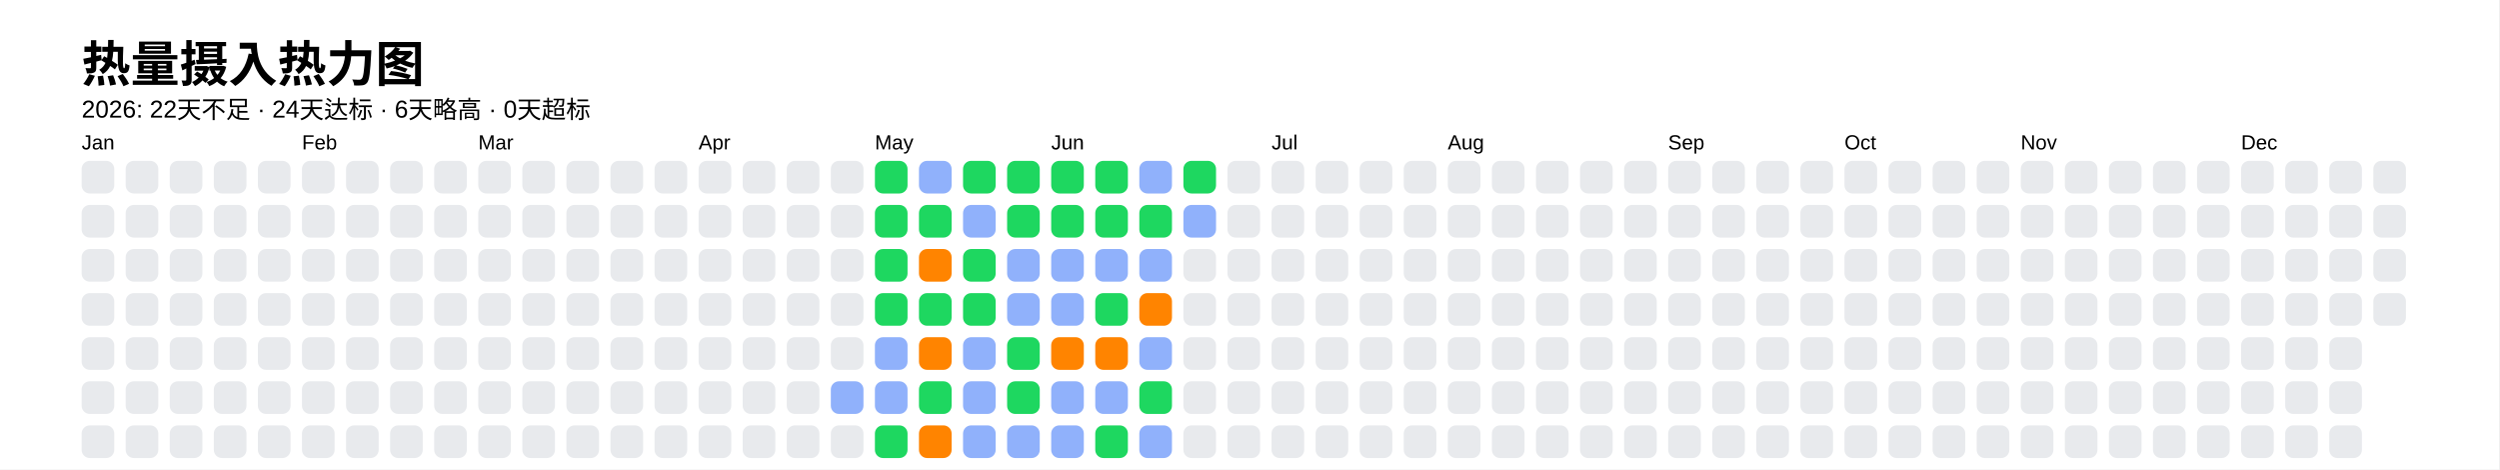
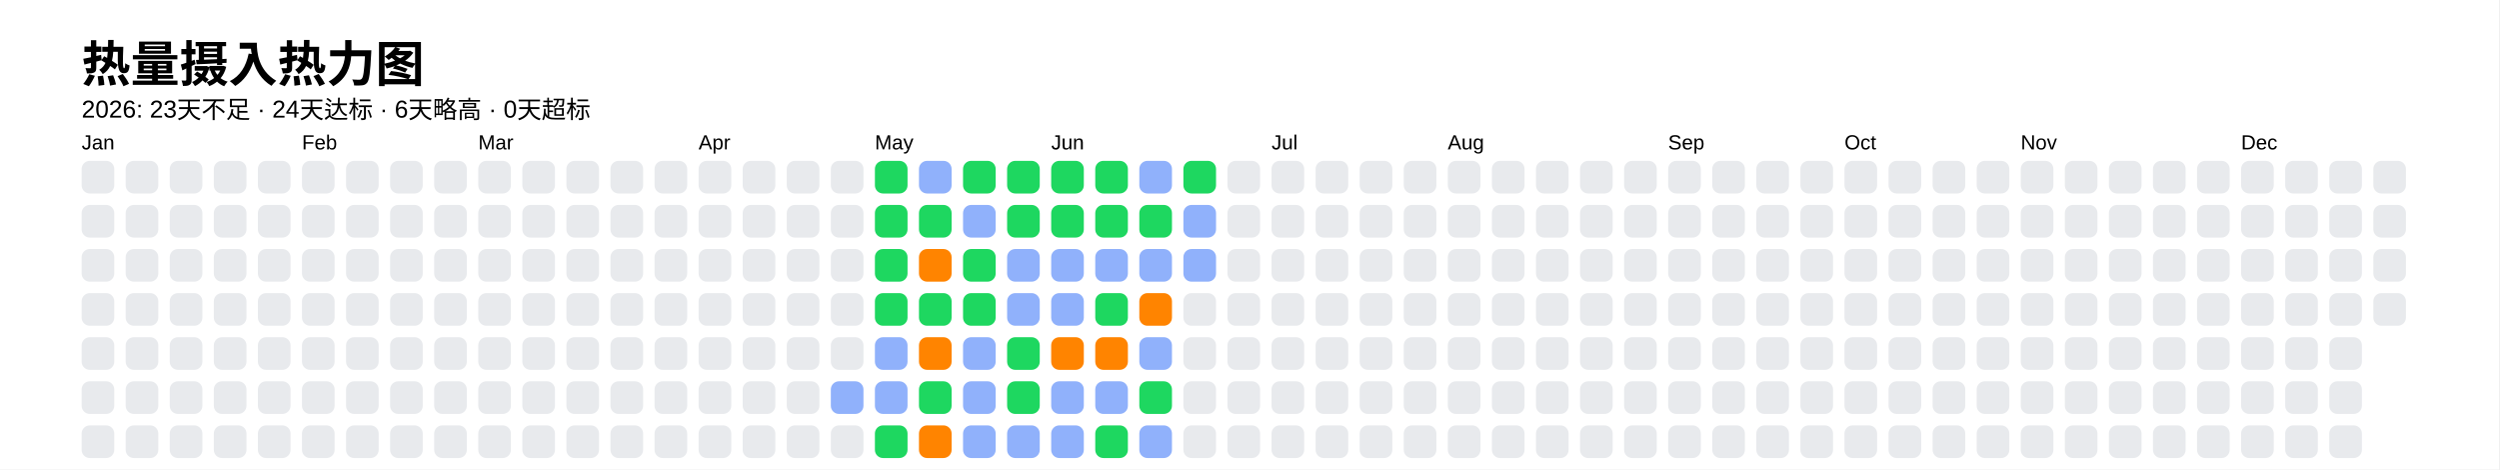
<svg xmlns="http://www.w3.org/2000/svg" style="background-color:white;" baseProfile="full" height="57.5mm" version="1.1" viewBox="0,0,306.2,57.5" width="306.2mm">
  <defs />
  <rect fill="#FFFFFF" height="57.5" width="306.2" x="0" y="0" />
  <text fill="#000000" style="font-size:6px; font-family:Arial; font-weight:bold;" x="10" y="10">热量摄入热力图</text>
-   <text fill="#000000" style="font-size:3px; font-family:Arial;" x="10" y="14.4">2026: 22天不足 · 24天达标 · 6天略高 · 0天超标</text>
+   <text fill="#000000" style="font-size:3px; font-family:Arial;" x="10" y="14.4">2026: 23天不足 · 24天达标 · 6天略高 · 0天超标</text>
  <text fill="#000000" style="font-size:2.5px; font-family:Arial" x="10" y="18.3">Jan</text>
  <rect fill="#E8EAED" height="4" rx="1" ry="1" width="4" x="10" y="19.7" />
  <rect fill="#E8EAED" height="4" rx="1" ry="1" width="4" x="10" y="25.1" />
  <rect fill="#E8EAED" height="4" rx="1" ry="1" width="4" x="10" y="30.5" />
  <rect fill="#E8EAED" height="4" rx="1" ry="1" width="4" x="10" y="35.9" />
  <rect fill="#E8EAED" height="4" rx="1" ry="1" width="4" x="10" y="41.3" />
  <rect fill="#E8EAED" height="4" rx="1" ry="1" width="4" x="10" y="46.7" />
  <rect fill="#E8EAED" height="4" rx="1" ry="1" width="4" x="10" y="52.1" />
  <rect fill="#E8EAED" height="4" rx="1" ry="1" width="4" x="15.4" y="19.7" />
  <rect fill="#E8EAED" height="4" rx="1" ry="1" width="4" x="15.4" y="25.1" />
  <rect fill="#E8EAED" height="4" rx="1" ry="1" width="4" x="15.4" y="30.5" />
  <rect fill="#E8EAED" height="4" rx="1" ry="1" width="4" x="15.4" y="35.9" />
  <rect fill="#E8EAED" height="4" rx="1" ry="1" width="4" x="15.4" y="41.3" />
  <rect fill="#E8EAED" height="4" rx="1" ry="1" width="4" x="15.4" y="46.7" />
  <rect fill="#E8EAED" height="4" rx="1" ry="1" width="4" x="15.4" y="52.1" />
  <rect fill="#E8EAED" height="4" rx="1" ry="1" width="4" x="20.8" y="19.7" />
  <rect fill="#E8EAED" height="4" rx="1" ry="1" width="4" x="20.8" y="25.1" />
  <rect fill="#E8EAED" height="4" rx="1" ry="1" width="4" x="20.8" y="30.5" />
  <rect fill="#E8EAED" height="4" rx="1" ry="1" width="4" x="20.8" y="35.9" />
  <rect fill="#E8EAED" height="4" rx="1" ry="1" width="4" x="20.8" y="41.3" />
  <rect fill="#E8EAED" height="4" rx="1" ry="1" width="4" x="20.8" y="46.7" />
  <rect fill="#E8EAED" height="4" rx="1" ry="1" width="4" x="20.8" y="52.1" />
  <rect fill="#E8EAED" height="4" rx="1" ry="1" width="4" x="26.2" y="19.7" />
  <rect fill="#E8EAED" height="4" rx="1" ry="1" width="4" x="26.2" y="25.1" />
  <rect fill="#E8EAED" height="4" rx="1" ry="1" width="4" x="26.2" y="30.5" />
  <rect fill="#E8EAED" height="4" rx="1" ry="1" width="4" x="26.2" y="35.9" />
  <rect fill="#E8EAED" height="4" rx="1" ry="1" width="4" x="26.2" y="41.3" />
  <rect fill="#E8EAED" height="4" rx="1" ry="1" width="4" x="26.2" y="46.7" />
  <rect fill="#E8EAED" height="4" rx="1" ry="1" width="4" x="26.2" y="52.1" />
  <rect fill="#E8EAED" height="4" rx="1" ry="1" width="4" x="31.6" y="19.7" />
  <rect fill="#E8EAED" height="4" rx="1" ry="1" width="4" x="31.6" y="25.1" />
  <rect fill="#E8EAED" height="4" rx="1" ry="1" width="4" x="31.6" y="30.5" />
  <rect fill="#E8EAED" height="4" rx="1" ry="1" width="4" x="31.6" y="35.9" />
  <rect fill="#E8EAED" height="4" rx="1" ry="1" width="4" x="31.6" y="41.3" />
  <rect fill="#E8EAED" height="4" rx="1" ry="1" width="4" x="31.6" y="46.7" />
  <rect fill="#E8EAED" height="4" rx="1" ry="1" width="4" x="31.6" y="52.1" />
  <text fill="#000000" style="font-size:2.5px; font-family:Arial" x="37.0" y="18.3">Feb</text>
  <rect fill="#E8EAED" height="4" rx="1" ry="1" width="4" x="37.0" y="19.7" />
  <rect fill="#E8EAED" height="4" rx="1" ry="1" width="4" x="37.0" y="25.1" />
  <rect fill="#E8EAED" height="4" rx="1" ry="1" width="4" x="37.0" y="30.5" />
  <rect fill="#E8EAED" height="4" rx="1" ry="1" width="4" x="37.0" y="35.9" />
  <rect fill="#E8EAED" height="4" rx="1" ry="1" width="4" x="37.0" y="41.3" />
  <rect fill="#E8EAED" height="4" rx="1" ry="1" width="4" x="37.0" y="46.7" />
  <rect fill="#E8EAED" height="4" rx="1" ry="1" width="4" x="37.0" y="52.1" />
  <rect fill="#E8EAED" height="4" rx="1" ry="1" width="4" x="42.4" y="19.7" />
  <rect fill="#E8EAED" height="4" rx="1" ry="1" width="4" x="42.4" y="25.1" />
  <rect fill="#E8EAED" height="4" rx="1" ry="1" width="4" x="42.4" y="30.5" />
  <rect fill="#E8EAED" height="4" rx="1" ry="1" width="4" x="42.4" y="35.9" />
  <rect fill="#E8EAED" height="4" rx="1" ry="1" width="4" x="42.4" y="41.3" />
  <rect fill="#E8EAED" height="4" rx="1" ry="1" width="4" x="42.4" y="46.7" />
  <rect fill="#E8EAED" height="4" rx="1" ry="1" width="4" x="42.4" y="52.1" />
  <rect fill="#E8EAED" height="4" rx="1" ry="1" width="4" x="47.8" y="19.7" />
  <rect fill="#E8EAED" height="4" rx="1" ry="1" width="4" x="47.8" y="25.1" />
  <rect fill="#E8EAED" height="4" rx="1" ry="1" width="4" x="47.8" y="30.5" />
  <rect fill="#E8EAED" height="4" rx="1" ry="1" width="4" x="47.8" y="35.9" />
  <rect fill="#E8EAED" height="4" rx="1" ry="1" width="4" x="47.8" y="41.3" />
  <rect fill="#E8EAED" height="4" rx="1" ry="1" width="4" x="47.8" y="46.7" />
  <rect fill="#E8EAED" height="4" rx="1" ry="1" width="4" x="47.8" y="52.1" />
  <rect fill="#E8EAED" height="4" rx="1" ry="1" width="4" x="53.2" y="19.7" />
  <rect fill="#E8EAED" height="4" rx="1" ry="1" width="4" x="53.2" y="25.1" />
  <rect fill="#E8EAED" height="4" rx="1" ry="1" width="4" x="53.2" y="30.5" />
  <rect fill="#E8EAED" height="4" rx="1" ry="1" width="4" x="53.2" y="35.9" />
  <rect fill="#E8EAED" height="4" rx="1" ry="1" width="4" x="53.2" y="41.3" />
  <rect fill="#E8EAED" height="4" rx="1" ry="1" width="4" x="53.2" y="46.7" />
  <rect fill="#E8EAED" height="4" rx="1" ry="1" width="4" x="53.2" y="52.1" />
  <text fill="#000000" style="font-size:2.5px; font-family:Arial" x="58.6" y="18.3">Mar</text>
  <rect fill="#E8EAED" height="4" rx="1" ry="1" width="4" x="58.6" y="19.7" />
  <rect fill="#E8EAED" height="4" rx="1" ry="1" width="4" x="58.6" y="25.1" />
  <rect fill="#E8EAED" height="4" rx="1" ry="1" width="4" x="58.6" y="30.5" />
  <rect fill="#E8EAED" height="4" rx="1" ry="1" width="4" x="58.6" y="35.9" />
  <rect fill="#E8EAED" height="4" rx="1" ry="1" width="4" x="58.6" y="41.3" />
  <rect fill="#E8EAED" height="4" rx="1" ry="1" width="4" x="58.6" y="46.7" />
  <rect fill="#E8EAED" height="4" rx="1" ry="1" width="4" x="58.6" y="52.1" />
  <rect fill="#E8EAED" height="4" rx="1" ry="1" width="4" x="64" y="19.7" />
  <rect fill="#E8EAED" height="4" rx="1" ry="1" width="4" x="64" y="25.1" />
  <rect fill="#E8EAED" height="4" rx="1" ry="1" width="4" x="64" y="30.5" />
  <rect fill="#E8EAED" height="4" rx="1" ry="1" width="4" x="64" y="35.9" />
  <rect fill="#E8EAED" height="4" rx="1" ry="1" width="4" x="64" y="41.3" />
  <rect fill="#E8EAED" height="4" rx="1" ry="1" width="4" x="64" y="46.7" />
  <rect fill="#E8EAED" height="4" rx="1" ry="1" width="4" x="64" y="52.1" />
  <rect fill="#E8EAED" height="4" rx="1" ry="1" width="4" x="69.4" y="19.7" />
  <rect fill="#E8EAED" height="4" rx="1" ry="1" width="4" x="69.4" y="25.1" />
  <rect fill="#E8EAED" height="4" rx="1" ry="1" width="4" x="69.4" y="30.5" />
  <rect fill="#E8EAED" height="4" rx="1" ry="1" width="4" x="69.4" y="35.9" />
  <rect fill="#E8EAED" height="4" rx="1" ry="1" width="4" x="69.4" y="41.3" />
  <rect fill="#E8EAED" height="4" rx="1" ry="1" width="4" x="69.4" y="46.7" />
  <rect fill="#E8EAED" height="4" rx="1" ry="1" width="4" x="69.4" y="52.1" />
  <rect fill="#E8EAED" height="4" rx="1" ry="1" width="4" x="74.8" y="19.7" />
  <rect fill="#E8EAED" height="4" rx="1" ry="1" width="4" x="74.8" y="25.1" />
  <rect fill="#E8EAED" height="4" rx="1" ry="1" width="4" x="74.8" y="30.5" />
  <rect fill="#E8EAED" height="4" rx="1" ry="1" width="4" x="74.8" y="35.9" />
  <rect fill="#E8EAED" height="4" rx="1" ry="1" width="4" x="74.8" y="41.3" />
  <rect fill="#E8EAED" height="4" rx="1" ry="1" width="4" x="74.8" y="46.7" />
  <rect fill="#E8EAED" height="4" rx="1" ry="1" width="4" x="74.8" y="52.1" />
  <rect fill="#E8EAED" height="4" rx="1" ry="1" width="4" x="80.2" y="19.7" />
  <rect fill="#E8EAED" height="4" rx="1" ry="1" width="4" x="80.2" y="25.1" />
  <rect fill="#E8EAED" height="4" rx="1" ry="1" width="4" x="80.2" y="30.5" />
  <rect fill="#E8EAED" height="4" rx="1" ry="1" width="4" x="80.2" y="35.9" />
  <rect fill="#E8EAED" height="4" rx="1" ry="1" width="4" x="80.2" y="41.3" />
  <rect fill="#E8EAED" height="4" rx="1" ry="1" width="4" x="80.2" y="46.7" />
  <rect fill="#E8EAED" height="4" rx="1" ry="1" width="4" x="80.2" y="52.1" />
  <text fill="#000000" style="font-size:2.5px; font-family:Arial" x="85.6" y="18.3">Apr</text>
  <rect fill="#E8EAED" height="4" rx="1" ry="1" width="4" x="85.6" y="19.7" />
  <rect fill="#E8EAED" height="4" rx="1" ry="1" width="4" x="85.6" y="25.1" />
  <rect fill="#E8EAED" height="4" rx="1" ry="1" width="4" x="85.6" y="30.5" />
  <rect fill="#E8EAED" height="4" rx="1" ry="1" width="4" x="85.6" y="35.9" />
  <rect fill="#E8EAED" height="4" rx="1" ry="1" width="4" x="85.6" y="41.3" />
  <rect fill="#E8EAED" height="4" rx="1" ry="1" width="4" x="85.6" y="46.7" />
  <rect fill="#E8EAED" height="4" rx="1" ry="1" width="4" x="85.6" y="52.1" />
  <rect fill="#E8EAED" height="4" rx="1" ry="1" width="4" x="91" y="19.7" />
  <rect fill="#E8EAED" height="4" rx="1" ry="1" width="4" x="91" y="25.1" />
  <rect fill="#E8EAED" height="4" rx="1" ry="1" width="4" x="91" y="30.5" />
  <rect fill="#E8EAED" height="4" rx="1" ry="1" width="4" x="91" y="35.9" />
  <rect fill="#E8EAED" height="4" rx="1" ry="1" width="4" x="91" y="41.3" />
  <rect fill="#E8EAED" height="4" rx="1" ry="1" width="4" x="91" y="46.7" />
  <rect fill="#E8EAED" height="4" rx="1" ry="1" width="4" x="91" y="52.1" />
  <rect fill="#E8EAED" height="4" rx="1" ry="1" width="4" x="96.4" y="19.7" />
  <rect fill="#E8EAED" height="4" rx="1" ry="1" width="4" x="96.4" y="25.1" />
  <rect fill="#E8EAED" height="4" rx="1" ry="1" width="4" x="96.4" y="30.5" />
  <rect fill="#E8EAED" height="4" rx="1" ry="1" width="4" x="96.4" y="35.9" />
  <rect fill="#E8EAED" height="4" rx="1" ry="1" width="4" x="96.4" y="41.3" />
  <rect fill="#E8EAED" height="4" rx="1" ry="1" width="4" x="96.4" y="46.7" />
  <rect fill="#E8EAED" height="4" rx="1" ry="1" width="4" x="96.4" y="52.1" />
  <rect fill="#E8EAED" height="4" rx="1" ry="1" width="4" x="101.8" y="19.7" />
  <rect fill="#E8EAED" height="4" rx="1" ry="1" width="4" x="101.8" y="25.1" />
  <rect fill="#E8EAED" height="4" rx="1" ry="1" width="4" x="101.8" y="30.5" />
  <rect fill="#E8EAED" height="4" rx="1" ry="1" width="4" x="101.8" y="35.9" />
  <rect fill="#E8EAED" height="4" rx="1" ry="1" width="4" x="101.8" y="41.3" />
  <rect fill="#90b1fb" height="4" rx="1" ry="1" width="4" x="101.8" y="46.7" />
  <rect fill="#E8EAED" height="4" rx="1" ry="1" width="4" x="101.8" y="52.1" />
  <text fill="#000000" style="font-size:2.5px; font-family:Arial" x="107.2" y="18.3">May</text>
  <rect fill="#1ed760" height="4" rx="1" ry="1" width="4" x="107.2" y="19.7" />
  <rect fill="#1ed760" height="4" rx="1" ry="1" width="4" x="107.2" y="25.1" />
  <rect fill="#1ed760" height="4" rx="1" ry="1" width="4" x="107.2" y="30.5" />
  <rect fill="#1ed760" height="4" rx="1" ry="1" width="4" x="107.2" y="35.9" />
  <rect fill="#90b1fb" height="4" rx="1" ry="1" width="4" x="107.2" y="41.3" />
  <rect fill="#90b1fb" height="4" rx="1" ry="1" width="4" x="107.2" y="46.7" />
  <rect fill="#1ed760" height="4" rx="1" ry="1" width="4" x="107.2" y="52.1" />
  <rect fill="#90b1fb" height="4" rx="1" ry="1" width="4" x="112.6" y="19.7" />
  <rect fill="#1ed760" height="4" rx="1" ry="1" width="4" x="112.6" y="25.1" />
  <rect fill="#ff8400" height="4" rx="1" ry="1" width="4" x="112.6" y="30.5" />
  <rect fill="#1ed760" height="4" rx="1" ry="1" width="4" x="112.6" y="35.9" />
  <rect fill="#ff8400" height="4" rx="1" ry="1" width="4" x="112.6" y="41.3" />
  <rect fill="#1ed760" height="4" rx="1" ry="1" width="4" x="112.6" y="46.7" />
  <rect fill="#ff8400" height="4" rx="1" ry="1" width="4" x="112.6" y="52.1" />
  <rect fill="#1ed760" height="4" rx="1" ry="1" width="4" x="118" y="19.7" />
  <rect fill="#90b1fb" height="4" rx="1" ry="1" width="4" x="118" y="25.1" />
  <rect fill="#1ed760" height="4" rx="1" ry="1" width="4" x="118" y="30.5" />
  <rect fill="#1ed760" height="4" rx="1" ry="1" width="4" x="118" y="35.9" />
  <rect fill="#90b1fb" height="4" rx="1" ry="1" width="4" x="118" y="41.3" />
  <rect fill="#90b1fb" height="4" rx="1" ry="1" width="4" x="118" y="46.7" />
  <rect fill="#90b1fb" height="4" rx="1" ry="1" width="4" x="118" y="52.1" />
  <rect fill="#1ed760" height="4" rx="1" ry="1" width="4" x="123.4" y="19.7" />
  <rect fill="#1ed760" height="4" rx="1" ry="1" width="4" x="123.4" y="25.1" />
  <rect fill="#90b1fb" height="4" rx="1" ry="1" width="4" x="123.4" y="30.5" />
  <rect fill="#90b1fb" height="4" rx="1" ry="1" width="4" x="123.4" y="35.9" />
  <rect fill="#1ed760" height="4" rx="1" ry="1" width="4" x="123.4" y="41.3" />
  <rect fill="#1ed760" height="4" rx="1" ry="1" width="4" x="123.4" y="46.7" />
  <rect fill="#90b1fb" height="4" rx="1" ry="1" width="4" x="123.4" y="52.1" />
  <text fill="#000000" style="font-size:2.5px; font-family:Arial" x="128.8" y="18.3">Jun</text>
  <rect fill="#1ed760" height="4" rx="1" ry="1" width="4" x="128.8" y="19.7" />
  <rect fill="#1ed760" height="4" rx="1" ry="1" width="4" x="128.8" y="25.1" />
  <rect fill="#90b1fb" height="4" rx="1" ry="1" width="4" x="128.8" y="30.5" />
  <rect fill="#90b1fb" height="4" rx="1" ry="1" width="4" x="128.8" y="35.9" />
  <rect fill="#ff8400" height="4" rx="1" ry="1" width="4" x="128.8" y="41.3" />
  <rect fill="#90b1fb" height="4" rx="1" ry="1" width="4" x="128.8" y="46.7" />
  <rect fill="#90b1fb" height="4" rx="1" ry="1" width="4" x="128.8" y="52.1" />
  <rect fill="#1ed760" height="4" rx="1" ry="1" width="4" x="134.2" y="19.7" />
  <rect fill="#1ed760" height="4" rx="1" ry="1" width="4" x="134.2" y="25.1" />
  <rect fill="#90b1fb" height="4" rx="1" ry="1" width="4" x="134.2" y="30.5" />
  <rect fill="#1ed760" height="4" rx="1" ry="1" width="4" x="134.2" y="35.9" />
  <rect fill="#ff8400" height="4" rx="1" ry="1" width="4" x="134.2" y="41.3" />
  <rect fill="#90b1fb" height="4" rx="1" ry="1" width="4" x="134.2" y="46.7" />
  <rect fill="#1ed760" height="4" rx="1" ry="1" width="4" x="134.2" y="52.1" />
  <rect fill="#90b1fb" height="4" rx="1" ry="1" width="4" x="139.6" y="19.7" />
  <rect fill="#1ed760" height="4" rx="1" ry="1" width="4" x="139.6" y="25.1" />
  <rect fill="#90b1fb" height="4" rx="1" ry="1" width="4" x="139.6" y="30.5" />
  <rect fill="#ff8400" height="4" rx="1" ry="1" width="4" x="139.6" y="35.9" />
  <rect fill="#90b1fb" height="4" rx="1" ry="1" width="4" x="139.6" y="41.3" />
  <rect fill="#1ed760" height="4" rx="1" ry="1" width="4" x="139.6" y="46.7" />
  <rect fill="#90b1fb" height="4" rx="1" ry="1" width="4" x="139.6" y="52.1" />
  <rect fill="#1ed760" height="4" rx="1" ry="1" width="4" x="145" y="19.7" />
  <rect fill="#90b1fb" height="4" rx="1" ry="1" width="4" x="145" y="25.1" />
-   <rect fill="#E8EAED" height="4" rx="1" ry="1" width="4" x="145" y="30.5" />
+   <rect fill="#90b1fb" height="4" rx="1" ry="1" width="4" x="145" y="30.5" />
  <rect fill="#E8EAED" height="4" rx="1" ry="1" width="4" x="145" y="35.9" />
  <rect fill="#E8EAED" height="4" rx="1" ry="1" width="4" x="145" y="41.3" />
  <rect fill="#E8EAED" height="4" rx="1" ry="1" width="4" x="145" y="46.7" />
  <rect fill="#E8EAED" height="4" rx="1" ry="1" width="4" x="145" y="52.1" />
  <rect fill="#E8EAED" height="4" rx="1" ry="1" width="4" x="150.4" y="19.7" />
  <rect fill="#E8EAED" height="4" rx="1" ry="1" width="4" x="150.4" y="25.1" />
  <rect fill="#E8EAED" height="4" rx="1" ry="1" width="4" x="150.4" y="30.5" />
  <rect fill="#E8EAED" height="4" rx="1" ry="1" width="4" x="150.4" y="35.9" />
  <rect fill="#E8EAED" height="4" rx="1" ry="1" width="4" x="150.4" y="41.3" />
  <rect fill="#E8EAED" height="4" rx="1" ry="1" width="4" x="150.4" y="46.7" />
  <rect fill="#E8EAED" height="4" rx="1" ry="1" width="4" x="150.4" y="52.1" />
  <text fill="#000000" style="font-size:2.5px; font-family:Arial" x="155.8" y="18.3">Jul</text>
  <rect fill="#E8EAED" height="4" rx="1" ry="1" width="4" x="155.8" y="19.7" />
  <rect fill="#E8EAED" height="4" rx="1" ry="1" width="4" x="155.8" y="25.1" />
  <rect fill="#E8EAED" height="4" rx="1" ry="1" width="4" x="155.8" y="30.5" />
  <rect fill="#E8EAED" height="4" rx="1" ry="1" width="4" x="155.8" y="35.9" />
  <rect fill="#E8EAED" height="4" rx="1" ry="1" width="4" x="155.8" y="41.3" />
  <rect fill="#E8EAED" height="4" rx="1" ry="1" width="4" x="155.8" y="46.7" />
  <rect fill="#E8EAED" height="4" rx="1" ry="1" width="4" x="155.8" y="52.1" />
  <rect fill="#E8EAED" height="4" rx="1" ry="1" width="4" x="161.2" y="19.7" />
  <rect fill="#E8EAED" height="4" rx="1" ry="1" width="4" x="161.2" y="25.1" />
  <rect fill="#E8EAED" height="4" rx="1" ry="1" width="4" x="161.2" y="30.5" />
  <rect fill="#E8EAED" height="4" rx="1" ry="1" width="4" x="161.2" y="35.9" />
  <rect fill="#E8EAED" height="4" rx="1" ry="1" width="4" x="161.2" y="41.3" />
  <rect fill="#E8EAED" height="4" rx="1" ry="1" width="4" x="161.2" y="46.7" />
  <rect fill="#E8EAED" height="4" rx="1" ry="1" width="4" x="161.2" y="52.1" />
  <rect fill="#E8EAED" height="4" rx="1" ry="1" width="4" x="166.6" y="19.7" />
  <rect fill="#E8EAED" height="4" rx="1" ry="1" width="4" x="166.6" y="25.1" />
  <rect fill="#E8EAED" height="4" rx="1" ry="1" width="4" x="166.6" y="30.5" />
  <rect fill="#E8EAED" height="4" rx="1" ry="1" width="4" x="166.6" y="35.9" />
  <rect fill="#E8EAED" height="4" rx="1" ry="1" width="4" x="166.6" y="41.3" />
  <rect fill="#E8EAED" height="4" rx="1" ry="1" width="4" x="166.6" y="46.7" />
  <rect fill="#E8EAED" height="4" rx="1" ry="1" width="4" x="166.6" y="52.1" />
  <rect fill="#E8EAED" height="4" rx="1" ry="1" width="4" x="172" y="19.7" />
  <rect fill="#E8EAED" height="4" rx="1" ry="1" width="4" x="172" y="25.1" />
  <rect fill="#E8EAED" height="4" rx="1" ry="1" width="4" x="172" y="30.5" />
  <rect fill="#E8EAED" height="4" rx="1" ry="1" width="4" x="172" y="35.9" />
  <rect fill="#E8EAED" height="4" rx="1" ry="1" width="4" x="172" y="41.3" />
  <rect fill="#E8EAED" height="4" rx="1" ry="1" width="4" x="172" y="46.7" />
  <rect fill="#E8EAED" height="4" rx="1" ry="1" width="4" x="172" y="52.1" />
  <text fill="#000000" style="font-size:2.5px; font-family:Arial" x="177.4" y="18.3">Aug</text>
  <rect fill="#E8EAED" height="4" rx="1" ry="1" width="4" x="177.4" y="19.7" />
  <rect fill="#E8EAED" height="4" rx="1" ry="1" width="4" x="177.4" y="25.1" />
  <rect fill="#E8EAED" height="4" rx="1" ry="1" width="4" x="177.4" y="30.5" />
  <rect fill="#E8EAED" height="4" rx="1" ry="1" width="4" x="177.4" y="35.9" />
  <rect fill="#E8EAED" height="4" rx="1" ry="1" width="4" x="177.4" y="41.3" />
  <rect fill="#E8EAED" height="4" rx="1" ry="1" width="4" x="177.4" y="46.7" />
  <rect fill="#E8EAED" height="4" rx="1" ry="1" width="4" x="177.4" y="52.1" />
  <rect fill="#E8EAED" height="4" rx="1" ry="1" width="4" x="182.8" y="19.7" />
  <rect fill="#E8EAED" height="4" rx="1" ry="1" width="4" x="182.8" y="25.1" />
  <rect fill="#E8EAED" height="4" rx="1" ry="1" width="4" x="182.8" y="30.5" />
  <rect fill="#E8EAED" height="4" rx="1" ry="1" width="4" x="182.8" y="35.9" />
  <rect fill="#E8EAED" height="4" rx="1" ry="1" width="4" x="182.8" y="41.3" />
  <rect fill="#E8EAED" height="4" rx="1" ry="1" width="4" x="182.8" y="46.7" />
  <rect fill="#E8EAED" height="4" rx="1" ry="1" width="4" x="182.8" y="52.1" />
  <rect fill="#E8EAED" height="4" rx="1" ry="1" width="4" x="188.2" y="19.7" />
  <rect fill="#E8EAED" height="4" rx="1" ry="1" width="4" x="188.2" y="25.1" />
  <rect fill="#E8EAED" height="4" rx="1" ry="1" width="4" x="188.2" y="30.5" />
  <rect fill="#E8EAED" height="4" rx="1" ry="1" width="4" x="188.2" y="35.9" />
  <rect fill="#E8EAED" height="4" rx="1" ry="1" width="4" x="188.2" y="41.3" />
  <rect fill="#E8EAED" height="4" rx="1" ry="1" width="4" x="188.2" y="46.7" />
  <rect fill="#E8EAED" height="4" rx="1" ry="1" width="4" x="188.2" y="52.1" />
  <rect fill="#E8EAED" height="4" rx="1" ry="1" width="4" x="193.6" y="19.7" />
  <rect fill="#E8EAED" height="4" rx="1" ry="1" width="4" x="193.6" y="25.1" />
  <rect fill="#E8EAED" height="4" rx="1" ry="1" width="4" x="193.6" y="30.5" />
  <rect fill="#E8EAED" height="4" rx="1" ry="1" width="4" x="193.6" y="35.9" />
  <rect fill="#E8EAED" height="4" rx="1" ry="1" width="4" x="193.6" y="41.3" />
  <rect fill="#E8EAED" height="4" rx="1" ry="1" width="4" x="193.6" y="46.7" />
  <rect fill="#E8EAED" height="4" rx="1" ry="1" width="4" x="193.6" y="52.1" />
  <rect fill="#E8EAED" height="4" rx="1" ry="1" width="4" x="199" y="19.7" />
  <rect fill="#E8EAED" height="4" rx="1" ry="1" width="4" x="199" y="25.1" />
  <rect fill="#E8EAED" height="4" rx="1" ry="1" width="4" x="199" y="30.5" />
  <rect fill="#E8EAED" height="4" rx="1" ry="1" width="4" x="199" y="35.9" />
  <rect fill="#E8EAED" height="4" rx="1" ry="1" width="4" x="199" y="41.3" />
  <rect fill="#E8EAED" height="4" rx="1" ry="1" width="4" x="199" y="46.7" />
  <rect fill="#E8EAED" height="4" rx="1" ry="1" width="4" x="199" y="52.1" />
  <text fill="#000000" style="font-size:2.5px; font-family:Arial" x="204.4" y="18.3">Sep</text>
  <rect fill="#E8EAED" height="4" rx="1" ry="1" width="4" x="204.4" y="19.7" />
  <rect fill="#E8EAED" height="4" rx="1" ry="1" width="4" x="204.4" y="25.1" />
  <rect fill="#E8EAED" height="4" rx="1" ry="1" width="4" x="204.4" y="30.5" />
  <rect fill="#E8EAED" height="4" rx="1" ry="1" width="4" x="204.4" y="35.9" />
  <rect fill="#E8EAED" height="4" rx="1" ry="1" width="4" x="204.4" y="41.3" />
  <rect fill="#E8EAED" height="4" rx="1" ry="1" width="4" x="204.4" y="46.7" />
  <rect fill="#E8EAED" height="4" rx="1" ry="1" width="4" x="204.4" y="52.1" />
  <rect fill="#E8EAED" height="4" rx="1" ry="1" width="4" x="209.8" y="19.7" />
  <rect fill="#E8EAED" height="4" rx="1" ry="1" width="4" x="209.8" y="25.1" />
  <rect fill="#E8EAED" height="4" rx="1" ry="1" width="4" x="209.8" y="30.5" />
  <rect fill="#E8EAED" height="4" rx="1" ry="1" width="4" x="209.8" y="35.9" />
  <rect fill="#E8EAED" height="4" rx="1" ry="1" width="4" x="209.8" y="41.3" />
  <rect fill="#E8EAED" height="4" rx="1" ry="1" width="4" x="209.8" y="46.7" />
  <rect fill="#E8EAED" height="4" rx="1" ry="1" width="4" x="209.8" y="52.1" />
  <rect fill="#E8EAED" height="4" rx="1" ry="1" width="4" x="215.2" y="19.7" />
  <rect fill="#E8EAED" height="4" rx="1" ry="1" width="4" x="215.2" y="25.1" />
  <rect fill="#E8EAED" height="4" rx="1" ry="1" width="4" x="215.2" y="30.5" />
  <rect fill="#E8EAED" height="4" rx="1" ry="1" width="4" x="215.2" y="35.9" />
  <rect fill="#E8EAED" height="4" rx="1" ry="1" width="4" x="215.2" y="41.3" />
  <rect fill="#E8EAED" height="4" rx="1" ry="1" width="4" x="215.2" y="46.7" />
  <rect fill="#E8EAED" height="4" rx="1" ry="1" width="4" x="215.2" y="52.1" />
  <rect fill="#E8EAED" height="4" rx="1" ry="1" width="4" x="220.6" y="19.7" />
  <rect fill="#E8EAED" height="4" rx="1" ry="1" width="4" x="220.6" y="25.1" />
  <rect fill="#E8EAED" height="4" rx="1" ry="1" width="4" x="220.6" y="30.5" />
  <rect fill="#E8EAED" height="4" rx="1" ry="1" width="4" x="220.6" y="35.9" />
  <rect fill="#E8EAED" height="4" rx="1" ry="1" width="4" x="220.6" y="41.3" />
  <rect fill="#E8EAED" height="4" rx="1" ry="1" width="4" x="220.6" y="46.7" />
  <rect fill="#E8EAED" height="4" rx="1" ry="1" width="4" x="220.6" y="52.1" />
  <text fill="#000000" style="font-size:2.5px; font-family:Arial" x="226" y="18.3">Oct</text>
  <rect fill="#E8EAED" height="4" rx="1" ry="1" width="4" x="226" y="19.7" />
  <rect fill="#E8EAED" height="4" rx="1" ry="1" width="4" x="226" y="25.1" />
  <rect fill="#E8EAED" height="4" rx="1" ry="1" width="4" x="226" y="30.5" />
  <rect fill="#E8EAED" height="4" rx="1" ry="1" width="4" x="226" y="35.9" />
  <rect fill="#E8EAED" height="4" rx="1" ry="1" width="4" x="226" y="41.3" />
  <rect fill="#E8EAED" height="4" rx="1" ry="1" width="4" x="226" y="46.7" />
  <rect fill="#E8EAED" height="4" rx="1" ry="1" width="4" x="226" y="52.1" />
  <rect fill="#E8EAED" height="4" rx="1" ry="1" width="4" x="231.4" y="19.7" />
  <rect fill="#E8EAED" height="4" rx="1" ry="1" width="4" x="231.4" y="25.1" />
  <rect fill="#E8EAED" height="4" rx="1" ry="1" width="4" x="231.4" y="30.5" />
  <rect fill="#E8EAED" height="4" rx="1" ry="1" width="4" x="231.4" y="35.9" />
  <rect fill="#E8EAED" height="4" rx="1" ry="1" width="4" x="231.4" y="41.3" />
  <rect fill="#E8EAED" height="4" rx="1" ry="1" width="4" x="231.4" y="46.7" />
  <rect fill="#E8EAED" height="4" rx="1" ry="1" width="4" x="231.4" y="52.1" />
  <rect fill="#E8EAED" height="4" rx="1" ry="1" width="4" x="236.8" y="19.7" />
  <rect fill="#E8EAED" height="4" rx="1" ry="1" width="4" x="236.8" y="25.1" />
  <rect fill="#E8EAED" height="4" rx="1" ry="1" width="4" x="236.8" y="30.5" />
  <rect fill="#E8EAED" height="4" rx="1" ry="1" width="4" x="236.8" y="35.9" />
  <rect fill="#E8EAED" height="4" rx="1" ry="1" width="4" x="236.8" y="41.3" />
  <rect fill="#E8EAED" height="4" rx="1" ry="1" width="4" x="236.8" y="46.7" />
  <rect fill="#E8EAED" height="4" rx="1" ry="1" width="4" x="236.8" y="52.1" />
  <rect fill="#E8EAED" height="4" rx="1" ry="1" width="4" x="242.2" y="19.7" />
  <rect fill="#E8EAED" height="4" rx="1" ry="1" width="4" x="242.2" y="25.1" />
  <rect fill="#E8EAED" height="4" rx="1" ry="1" width="4" x="242.2" y="30.5" />
  <rect fill="#E8EAED" height="4" rx="1" ry="1" width="4" x="242.2" y="35.9" />
  <rect fill="#E8EAED" height="4" rx="1" ry="1" width="4" x="242.2" y="41.3" />
  <rect fill="#E8EAED" height="4" rx="1" ry="1" width="4" x="242.2" y="46.7" />
  <rect fill="#E8EAED" height="4" rx="1" ry="1" width="4" x="242.2" y="52.1" />
  <text fill="#000000" style="font-size:2.5px; font-family:Arial" x="247.6" y="18.3">Nov</text>
  <rect fill="#E8EAED" height="4" rx="1" ry="1" width="4" x="247.6" y="19.7" />
  <rect fill="#E8EAED" height="4" rx="1" ry="1" width="4" x="247.6" y="25.1" />
  <rect fill="#E8EAED" height="4" rx="1" ry="1" width="4" x="247.6" y="30.5" />
  <rect fill="#E8EAED" height="4" rx="1" ry="1" width="4" x="247.6" y="35.9" />
  <rect fill="#E8EAED" height="4" rx="1" ry="1" width="4" x="247.6" y="41.3" />
  <rect fill="#E8EAED" height="4" rx="1" ry="1" width="4" x="247.6" y="46.7" />
  <rect fill="#E8EAED" height="4" rx="1" ry="1" width="4" x="247.6" y="52.1" />
  <rect fill="#E8EAED" height="4" rx="1" ry="1" width="4" x="253" y="19.7" />
  <rect fill="#E8EAED" height="4" rx="1" ry="1" width="4" x="253" y="25.1" />
  <rect fill="#E8EAED" height="4" rx="1" ry="1" width="4" x="253" y="30.5" />
  <rect fill="#E8EAED" height="4" rx="1" ry="1" width="4" x="253" y="35.9" />
  <rect fill="#E8EAED" height="4" rx="1" ry="1" width="4" x="253" y="41.3" />
  <rect fill="#E8EAED" height="4" rx="1" ry="1" width="4" x="253" y="46.7" />
  <rect fill="#E8EAED" height="4" rx="1" ry="1" width="4" x="253" y="52.1" />
  <rect fill="#E8EAED" height="4" rx="1" ry="1" width="4" x="258.4" y="19.7" />
  <rect fill="#E8EAED" height="4" rx="1" ry="1" width="4" x="258.4" y="25.1" />
  <rect fill="#E8EAED" height="4" rx="1" ry="1" width="4" x="258.4" y="30.5" />
  <rect fill="#E8EAED" height="4" rx="1" ry="1" width="4" x="258.4" y="35.9" />
  <rect fill="#E8EAED" height="4" rx="1" ry="1" width="4" x="258.4" y="41.3" />
  <rect fill="#E8EAED" height="4" rx="1" ry="1" width="4" x="258.4" y="46.7" />
  <rect fill="#E8EAED" height="4" rx="1" ry="1" width="4" x="258.4" y="52.1" />
  <rect fill="#E8EAED" height="4" rx="1" ry="1" width="4" x="263.8" y="19.7" />
  <rect fill="#E8EAED" height="4" rx="1" ry="1" width="4" x="263.8" y="25.1" />
  <rect fill="#E8EAED" height="4" rx="1" ry="1" width="4" x="263.8" y="30.5" />
  <rect fill="#E8EAED" height="4" rx="1" ry="1" width="4" x="263.8" y="35.9" />
  <rect fill="#E8EAED" height="4" rx="1" ry="1" width="4" x="263.8" y="41.3" />
  <rect fill="#E8EAED" height="4" rx="1" ry="1" width="4" x="263.8" y="46.7" />
  <rect fill="#E8EAED" height="4" rx="1" ry="1" width="4" x="263.8" y="52.1" />
  <rect fill="#E8EAED" height="4" rx="1" ry="1" width="4" x="269.2" y="19.7" />
  <rect fill="#E8EAED" height="4" rx="1" ry="1" width="4" x="269.2" y="25.1" />
  <rect fill="#E8EAED" height="4" rx="1" ry="1" width="4" x="269.2" y="30.5" />
  <rect fill="#E8EAED" height="4" rx="1" ry="1" width="4" x="269.2" y="35.9" />
  <rect fill="#E8EAED" height="4" rx="1" ry="1" width="4" x="269.2" y="41.3" />
  <rect fill="#E8EAED" height="4" rx="1" ry="1" width="4" x="269.2" y="46.7" />
  <rect fill="#E8EAED" height="4" rx="1" ry="1" width="4" x="269.2" y="52.1" />
  <text fill="#000000" style="font-size:2.5px; font-family:Arial" x="274.6" y="18.3">Dec</text>
  <rect fill="#E8EAED" height="4" rx="1" ry="1" width="4" x="274.6" y="19.7" />
  <rect fill="#E8EAED" height="4" rx="1" ry="1" width="4" x="274.6" y="25.1" />
  <rect fill="#E8EAED" height="4" rx="1" ry="1" width="4" x="274.6" y="30.5" />
  <rect fill="#E8EAED" height="4" rx="1" ry="1" width="4" x="274.6" y="35.9" />
  <rect fill="#E8EAED" height="4" rx="1" ry="1" width="4" x="274.6" y="41.3" />
  <rect fill="#E8EAED" height="4" rx="1" ry="1" width="4" x="274.6" y="46.7" />
  <rect fill="#E8EAED" height="4" rx="1" ry="1" width="4" x="274.6" y="52.1" />
  <rect fill="#E8EAED" height="4" rx="1" ry="1" width="4" x="280" y="19.7" />
  <rect fill="#E8EAED" height="4" rx="1" ry="1" width="4" x="280" y="25.1" />
  <rect fill="#E8EAED" height="4" rx="1" ry="1" width="4" x="280" y="30.5" />
  <rect fill="#E8EAED" height="4" rx="1" ry="1" width="4" x="280" y="35.9" />
  <rect fill="#E8EAED" height="4" rx="1" ry="1" width="4" x="280" y="41.3" />
  <rect fill="#E8EAED" height="4" rx="1" ry="1" width="4" x="280" y="46.7" />
  <rect fill="#E8EAED" height="4" rx="1" ry="1" width="4" x="280" y="52.1" />
  <rect fill="#E8EAED" height="4" rx="1" ry="1" width="4" x="285.4" y="19.7" />
  <rect fill="#E8EAED" height="4" rx="1" ry="1" width="4" x="285.4" y="25.1" />
  <rect fill="#E8EAED" height="4" rx="1" ry="1" width="4" x="285.4" y="30.5" />
  <rect fill="#E8EAED" height="4" rx="1" ry="1" width="4" x="285.4" y="35.9" />
  <rect fill="#E8EAED" height="4" rx="1" ry="1" width="4" x="285.4" y="41.3" />
  <rect fill="#E8EAED" height="4" rx="1" ry="1" width="4" x="285.4" y="46.7" />
  <rect fill="#E8EAED" height="4" rx="1" ry="1" width="4" x="285.4" y="52.1" />
  <rect fill="#E8EAED" height="4" rx="1" ry="1" width="4" x="290.8" y="19.7" />
  <rect fill="#E8EAED" height="4" rx="1" ry="1" width="4" x="290.8" y="25.1" />
  <rect fill="#E8EAED" height="4" rx="1" ry="1" width="4" x="290.8" y="30.5" />
  <rect fill="#E8EAED" height="4" rx="1" ry="1" width="4" x="290.8" y="35.9" />
</svg>
